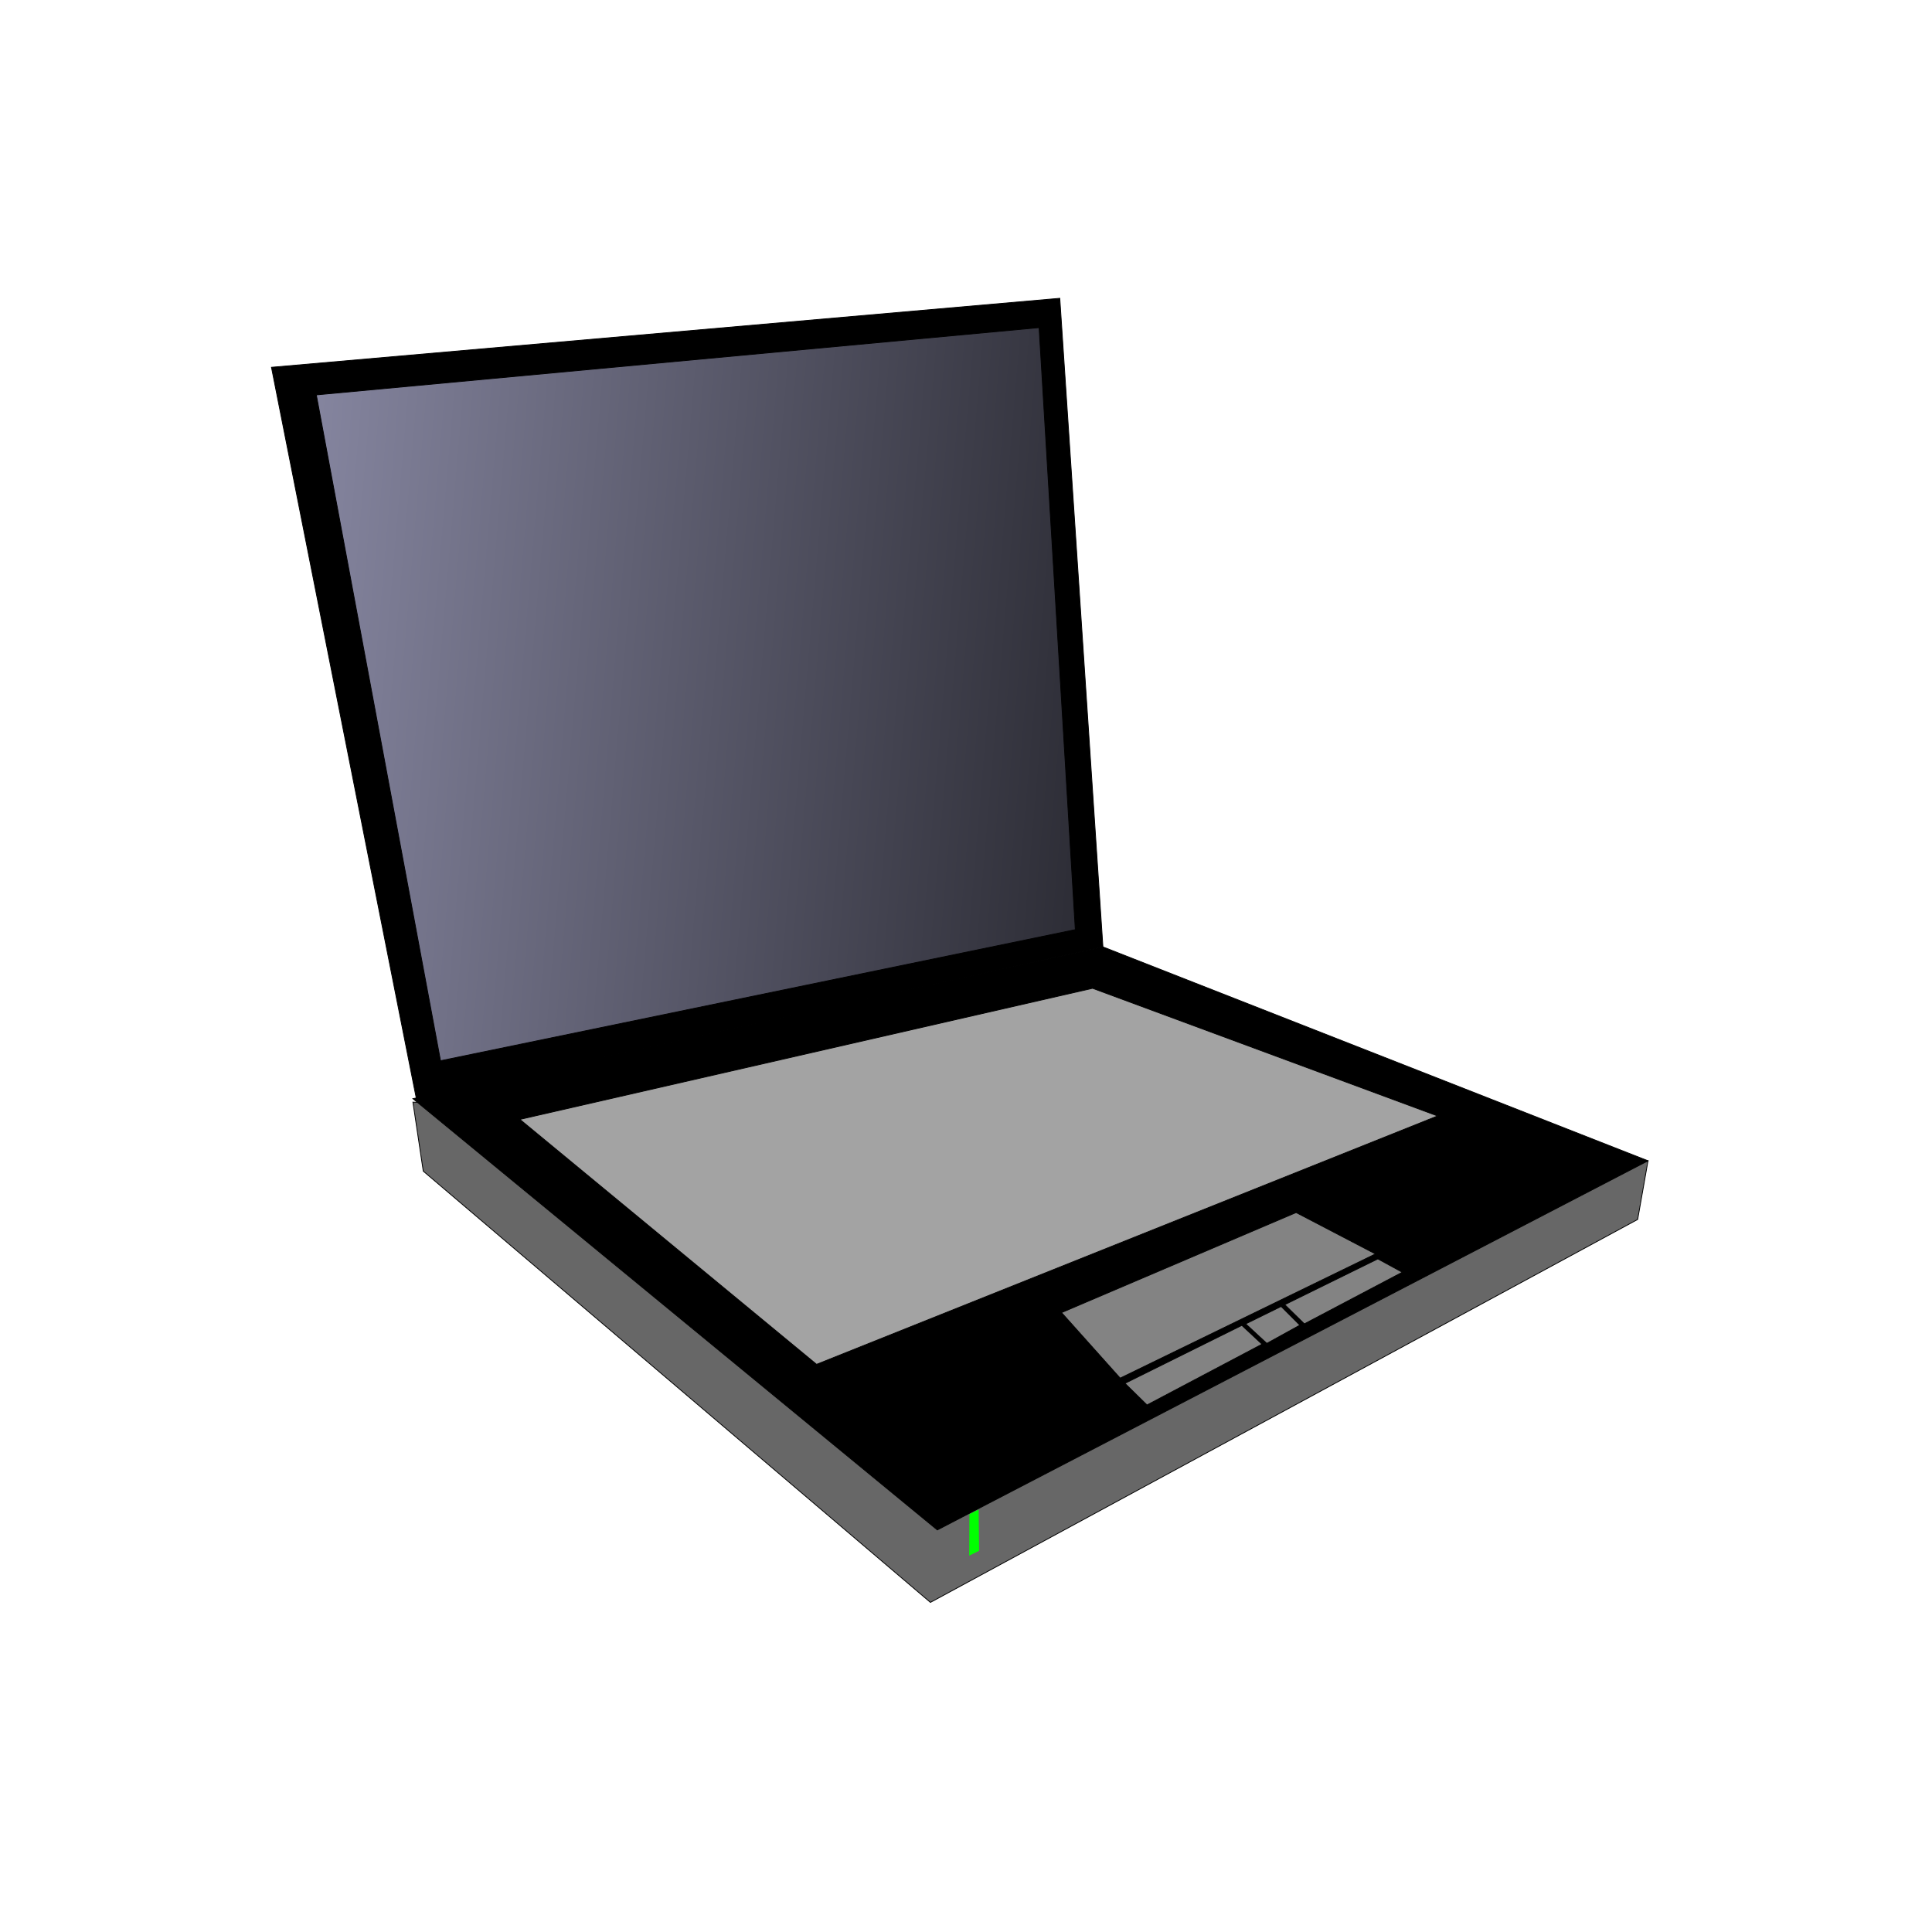
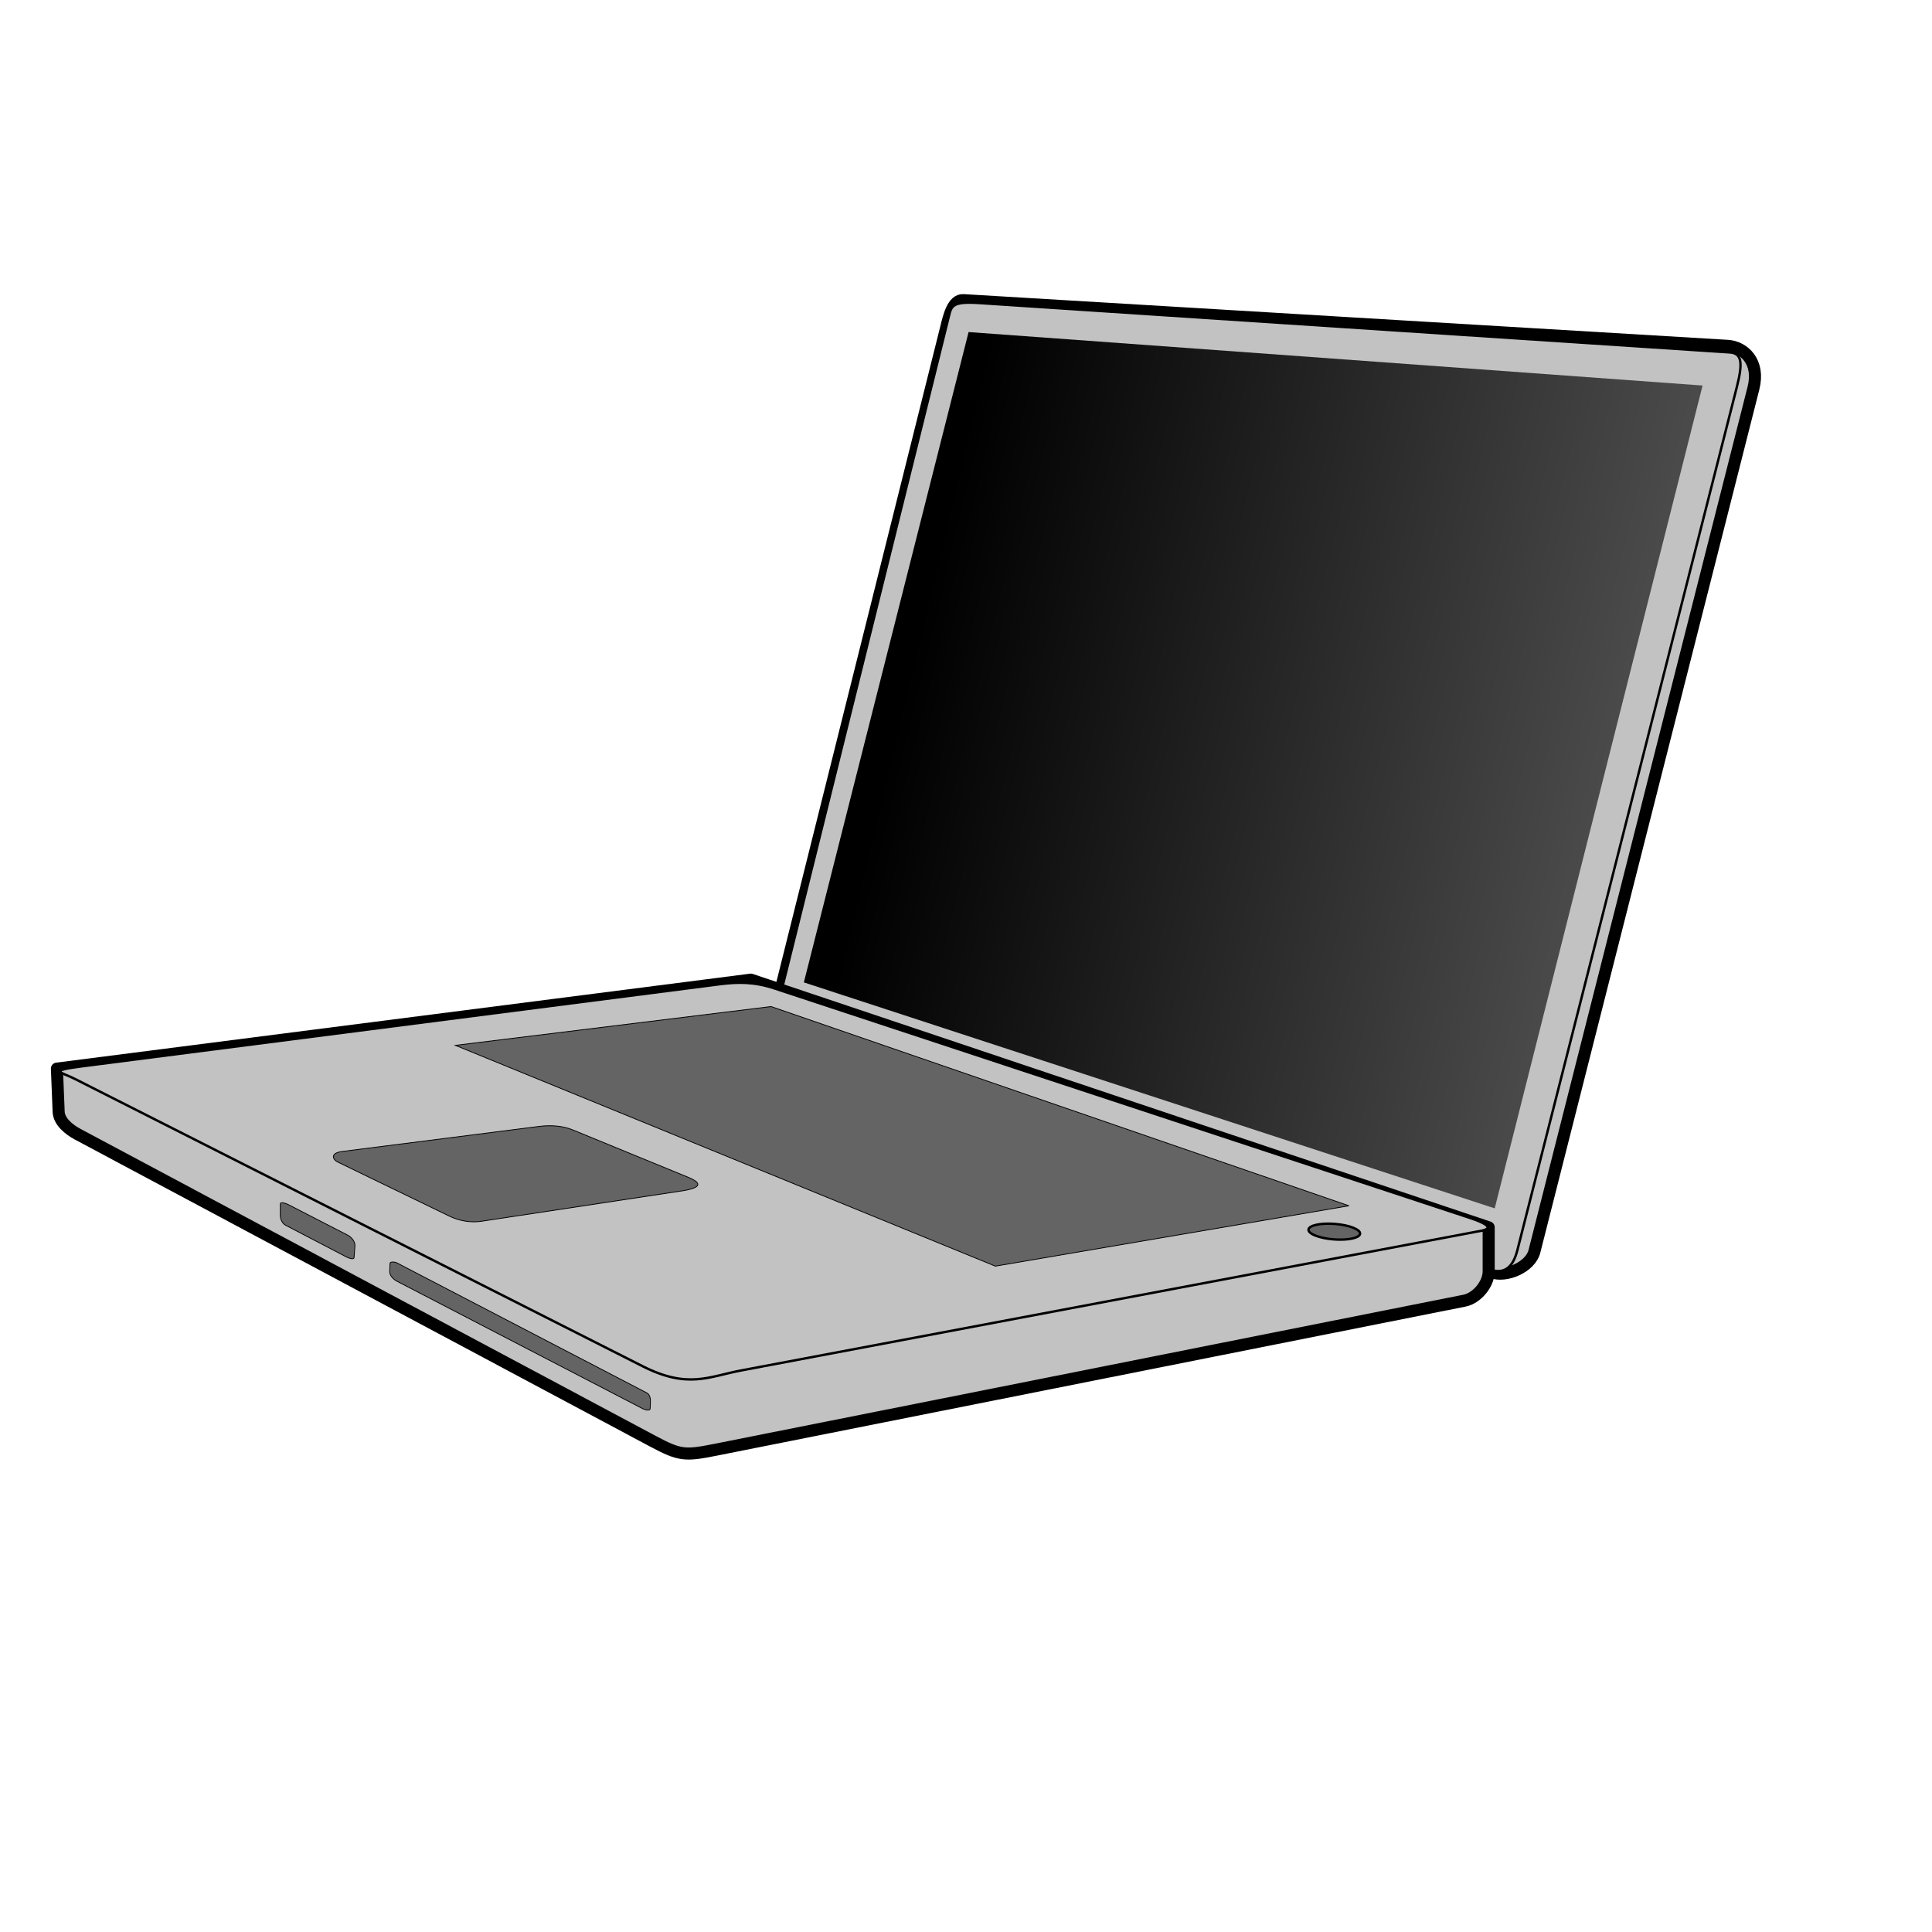
- <svg xmlns="http://www.w3.org/2000/svg" xmlns:xlink="http://www.w3.org/1999/xlink" id="svg2" height="600pt" width="600pt">
+ <svg xmlns="http://www.w3.org/2000/svg" xmlns:xlink="http://www.w3.org/1999/xlink" width="600pt" height="600pt" id="svg2">
  <defs id="defs3">
+     <linearGradient id="linearGradient6774">
+       <stop id="stop6776" offset="0" style="stop-color:#000000;stop-opacity:1;" />
+       <stop id="stop6778" offset="1" style="stop-color:#545454;stop-opacity:1;" />
+     </linearGradient>
    <linearGradient id="linearGradient2155">
-       <stop id="stop2157" offset="0" style="stop-color:#adadcf;stop-opacity:1;" />
-       <stop id="stop2159" offset="1" style="stop-color:#adadcf;stop-opacity:0;" />
+       <stop style="stop-color:#adadcf;stop-opacity:1;" offset="0" id="stop2157" />
+       <stop style="stop-color:#adadcf;stop-opacity:0;" offset="1" id="stop2159" />
    </linearGradient>
    <linearGradient id="linearGradient2838">
-       <stop style="stop-color:#000000;stop-opacity:1;" offset="0" id="stop2840" />
-       <stop style="stop-color:#000000;stop-opacity:0;" offset="1" id="stop2842" />
+       <stop id="stop2840" offset="0" style="stop-color:#000000;stop-opacity:1;" />
+       <stop id="stop2842" offset="1" style="stop-color:#000000;stop-opacity:0;" />
    </linearGradient>
-     <linearGradient xlink:href="#linearGradient2838" id="linearGradient2844" gradientTransform="scale(1.235013,0.809708)" x1="117.342" y1="188.589" x2="422.299" y2="336.168" gradientUnits="userSpaceOnUse" />
-     <linearGradient gradientUnits="userSpaceOnUse" y2="430.884" x2="640.351" y1="374.099" x1="-16.58" gradientTransform="matrix(0.99549,0,0,1.004531,-16.16244,-105.0559)" id="linearGradient2165" xlink:href="#linearGradient2155" />
+     <linearGradient gradientUnits="userSpaceOnUse" y2="336.168" x2="422.299" y1="188.589" x1="117.342" gradientTransform="scale(1.235013,0.809708)" id="linearGradient2844" xlink:href="#linearGradient2838" />
+     <linearGradient y2="430.884" x2="640.351" y1="374.099" x1="-16.58" gradientTransform="matrix(0.99549,0,0,1.004531,-16.16244,-105.0559)" gradientUnits="userSpaceOnUse" id="linearGradient1438" xlink:href="#linearGradient2155" />
+     <linearGradient gradientUnits="userSpaceOnUse" y2="322.983" x2="696.149" y1="249.09" x1="378.964" gradientTransform="scale(1.012714,0.987445)" id="linearGradient6780" xlink:href="#linearGradient6774" />
  </defs>
  <g id="layer1">
-     <path id="path1332" d="M 170.98,456.373 L 175.266,484.944 L 385.266,663.516 L 678.123,504.944 L 682.409,480.658 L 170.98,456.373 z " style="fill:#676767;fill-opacity:1;fill-rule:evenodd;stroke:#000000;stroke-width:0.25pt;stroke-linecap:butt;stroke-linejoin:miter;stroke-opacity:1" />
-     <path id="path1328" d="M 112.409,152.087 L 438.838,123.516 L 456.695,392.087 L 172.409,454.944 L 112.409,152.087 z " style="fill:#000000;fill-opacity:1;fill-rule:evenodd;stroke:#000000;stroke-width:0.25pt;stroke-linecap:butt;stroke-linejoin:miter;stroke-opacity:1" />
-     <path id="path1330" d="M 170.98,454.944 L 456.695,392.087 L 682.409,480.658 L 388.123,633.516 L 170.98,454.944 z " style="fill:#000000;fill-opacity:1;fill-rule:evenodd;stroke:#000000;stroke-width:0.25pt;stroke-linecap:butt;stroke-linejoin:miter;stroke-opacity:1" />
-     <path id="path1334" d="M 215.266,463.516 L 452.409,409.23 L 595.266,462.087 L 338.123,564.944 L 215.266,463.516 z " style="fill:#a3a3a3;fill-opacity:1;fill-rule:evenodd;stroke:#000000;stroke-width:0.25pt;stroke-linecap:butt;stroke-linejoin:miter;stroke-opacity:1" />
-     <path id="path1336" d="M 439.552,543.516 L 536.695,502.087 L 569.552,519.23 L 463.838,570.658 L 439.552,543.516 z " style="fill:#838383;fill-opacity:1;fill-rule:evenodd;stroke:#000000;stroke-width:0.25pt;stroke-linecap:butt;stroke-linejoin:miter;stroke-opacity:1" />
-     <path id="path1338" d="M 130.98,163.516 L 430.266,135.658 L 445.266,384.944 L 182.409,439.23 L 130.98,163.516 z " style="fill:url(#linearGradient2165);fill-opacity:1;fill-rule:evenodd;stroke:#000000;stroke-width:0.25pt;stroke-linecap:butt;stroke-linejoin:miter;stroke-opacity:1" />
-     <path id="path1326" d="M 465.816,572.81 L 514.219,548.807 L 522.58,556.605 L 474.949,581.77 L 465.816,572.81 z " style="fill:#838383;fill-opacity:1;fill-rule:evenodd;stroke:#000000;stroke-width:0.25pt;stroke-linecap:butt;stroke-linejoin:miter;stroke-opacity:1" />
-     <path id="path1329" d="M 515.812,548.181 L 530.494,540.967 L 538.244,548.719 L 524.565,556.274 L 515.812,548.181 z " style="fill:#838383;fill-opacity:1;fill-rule:evenodd;stroke:#000000;stroke-width:0.25pt;stroke-linecap:butt;stroke-linejoin:miter;stroke-opacity:1" />
-     <path id="path1333" d="M 531.981,540.233 L 570.535,521.28 L 580.664,526.806 L 540.104,548.183 L 531.981,540.233 z " style="fill:#838383;fill-opacity:1;fill-rule:evenodd;stroke:#000000;stroke-width:0.25pt;stroke-linecap:butt;stroke-linejoin:miter;stroke-opacity:1" />
-     <path id="path1335" d="M 401.412,626.973 L 405.235,625.062 L 405.409,642.159 L 401.326,644.158 L 401.412,626.973 z " style="stroke-opacity:1;stroke-linejoin:miter;stroke-linecap:butt;stroke-width:0.25pt;stroke:none;fill-rule:evenodd;fill-opacity:1;fill:#00ff00" />
+     <g id="g6796">
+       <g id="g6782">
+         <path id="path2202" d="M 617.5,526.786 C 623.692,529.079 633.733,524.614 635.357,518.214 L 726.071,160.714 C 728.821,149.878 722.185,143.623 715.357,143.214 L 398.929,124.286 C 394.444,124.017 392.875,131.356 391.786,135.714 L 321.429,417.143 L 617.5,526.786 z " style="stroke-dasharray:none;stroke-opacity:1;stroke-miterlimit:4;stroke-linejoin:round;stroke-linecap:round;stroke-width:5;stroke:#000000;fill-rule:evenodd;fill-opacity:1;fill:#c2c2c2" />
+         <path id="path1440" d="M 392.949,130.777 C 394.007,126.516 394.511,124.753 405.724,125.491 L 716.198,145.929 C 721.009,146.245 721.885,149.622 719.229,160.071 L 628.315,517.665 C 624.72,531.803 615.37,524.891 609.122,522.716 L 324.764,423.721 C 319.674,421.949 322.961,412.79 324.259,407.558 L 392.949,130.777 z " style="fill:#c2c2c2;fill-opacity:1;fill-rule:evenodd;stroke:#000000;stroke-width:1;stroke-linecap:round;stroke-linejoin:round;stroke-miterlimit:4;stroke-opacity:1" />
+         <path id="path2200" d="M 401.071,137.5 L 705,159.643 L 618.929,500.357 L 332.857,406.786 L 401.071,137.5 z " style="fill:url(#linearGradient6780);fill-opacity:1.0;fill-rule:evenodd;stroke:none;stroke-width:0.25pt;stroke-linecap:butt;stroke-linejoin:miter;stroke-opacity:1" />
+       </g>
+       <g id="g6787">
+         <path id="path3727" d="M 23.571,442.5 L 24.286,460.357 C 24.448,464.409 28.566,467.734 32.143,469.643 L 270.357,596.786 C 281.421,602.691 283.6,602.84 296.071,600.357 L 606.429,538.571 C 611.571,537.548 616.429,531.672 616.429,526.429 L 616.429,508.214 L 310.909,405.657 L 23.571,442.5 z " style="stroke-miterlimit:4;stroke-dasharray:none;stroke-opacity:1;stroke-linejoin:round;stroke-linecap:round;stroke-width:5;stroke:#000000;fill-rule:evenodd;fill-opacity:1;fill:#c2c2c2" />
+         <path id="path3725" d="M 266.071,565.714 C 284.889,575.238 293.437,570.02 306.786,567.5 L 611.429,510 C 613.521,509.605 622.024,508.725 608.571,504.286 L 320.714,409.286 C 312.192,406.473 305.464,406.587 297.893,407.561 L 34.163,441.515 C 19.484,443.405 25.253,443.841 31.071,446.786 L 266.071,565.714 z " style="stroke-miterlimit:4;stroke-dasharray:none;stroke-opacity:1;stroke-linejoin:round;stroke-linecap:round;stroke-width:1;stroke:#000000;fill-rule:evenodd;fill-opacity:1;fill:#c2c2c2" />
+         <path id="path4487" d="M 188.571,432.857 L 319.286,416.786 L 558.571,499.286 L 412.143,524.286 L 188.571,432.857 z " style="stroke-opacity:1;stroke-linejoin:miter;stroke-linecap:butt;stroke-width:0.25pt;stroke:#000000;fill-rule:evenodd;fill-opacity:1;fill:#646464" />
+         <path id="path4489" d="M 141.786,476.786 C 136.16,477.501 138.206,480.375 139.643,481.071 L 186.071,503.571 C 190.087,505.517 194.874,506.383 199.286,505.714 L 281.786,493.214 C 283.946,492.887 294.616,491.447 285,487.5 L 237.143,467.857 C 232.825,466.085 227.844,465.84 223.214,466.429 L 141.786,476.786 z " style="fill:#646464;fill-opacity:1;fill-rule:evenodd;stroke:#000000;stroke-width:0.25pt;stroke-linecap:butt;stroke-linejoin:miter;stroke-opacity:1" />
+         <path id="path4491" d="M 164.402,522.968 C 163.54,522.52 161.535,522.25 161.498,523.221 L 161.372,526.504 C 161.307,528.186 162.908,529.769 164.402,530.544 L 266.175,583.325 C 267.072,583.79 269.155,584.334 269.206,583.325 L 269.332,580.799 C 269.408,579.276 269.17,577.463 267.817,576.759 L 164.402,522.968 z " style="stroke-opacity:1;stroke-linejoin:miter;stroke-linecap:butt;stroke-width:0.25pt;stroke:#000000;fill-rule:evenodd;fill-opacity:1;fill:#646464" />
+         <path id="path5251" d="M 119.286,498.75 C 118.372,498.28 116.071,497.544 116.071,498.571 L 116.071,503.214 C 116.071,504.758 116.845,506.608 118.214,507.321 L 143.571,520.536 C 144.47,521.004 146.532,521.725 146.607,520.714 L 146.964,515.893 C 147.097,514.098 145.529,512.252 143.929,511.429 L 119.286,498.75 z " style="stroke-opacity:1;stroke-linejoin:miter;stroke-linecap:butt;stroke-width:0.25pt;stroke:#000000;fill-rule:evenodd;fill-opacity:1;fill:#646464" />
+         <path transform="matrix(0.996926,7.834392e-2,-7.834392e-2,0.996926,37.79303,-42.73734)" d="M 567.143 510.714 A 10.714 3.214 0 1 1  545.714,510.714 A 10.714 3.214 0 1 1  567.143 510.714 z" id="path5253" style="stroke-opacity:1;stroke-linejoin:round;stroke-linecap:round;stroke-width:1;stroke:#000000;fill-rule:evenodd;fill-opacity:1;fill:#646464;stroke-dasharray:none;stroke-miterlimit:4" />
+       </g>
+     </g>
  </g>
</svg>
